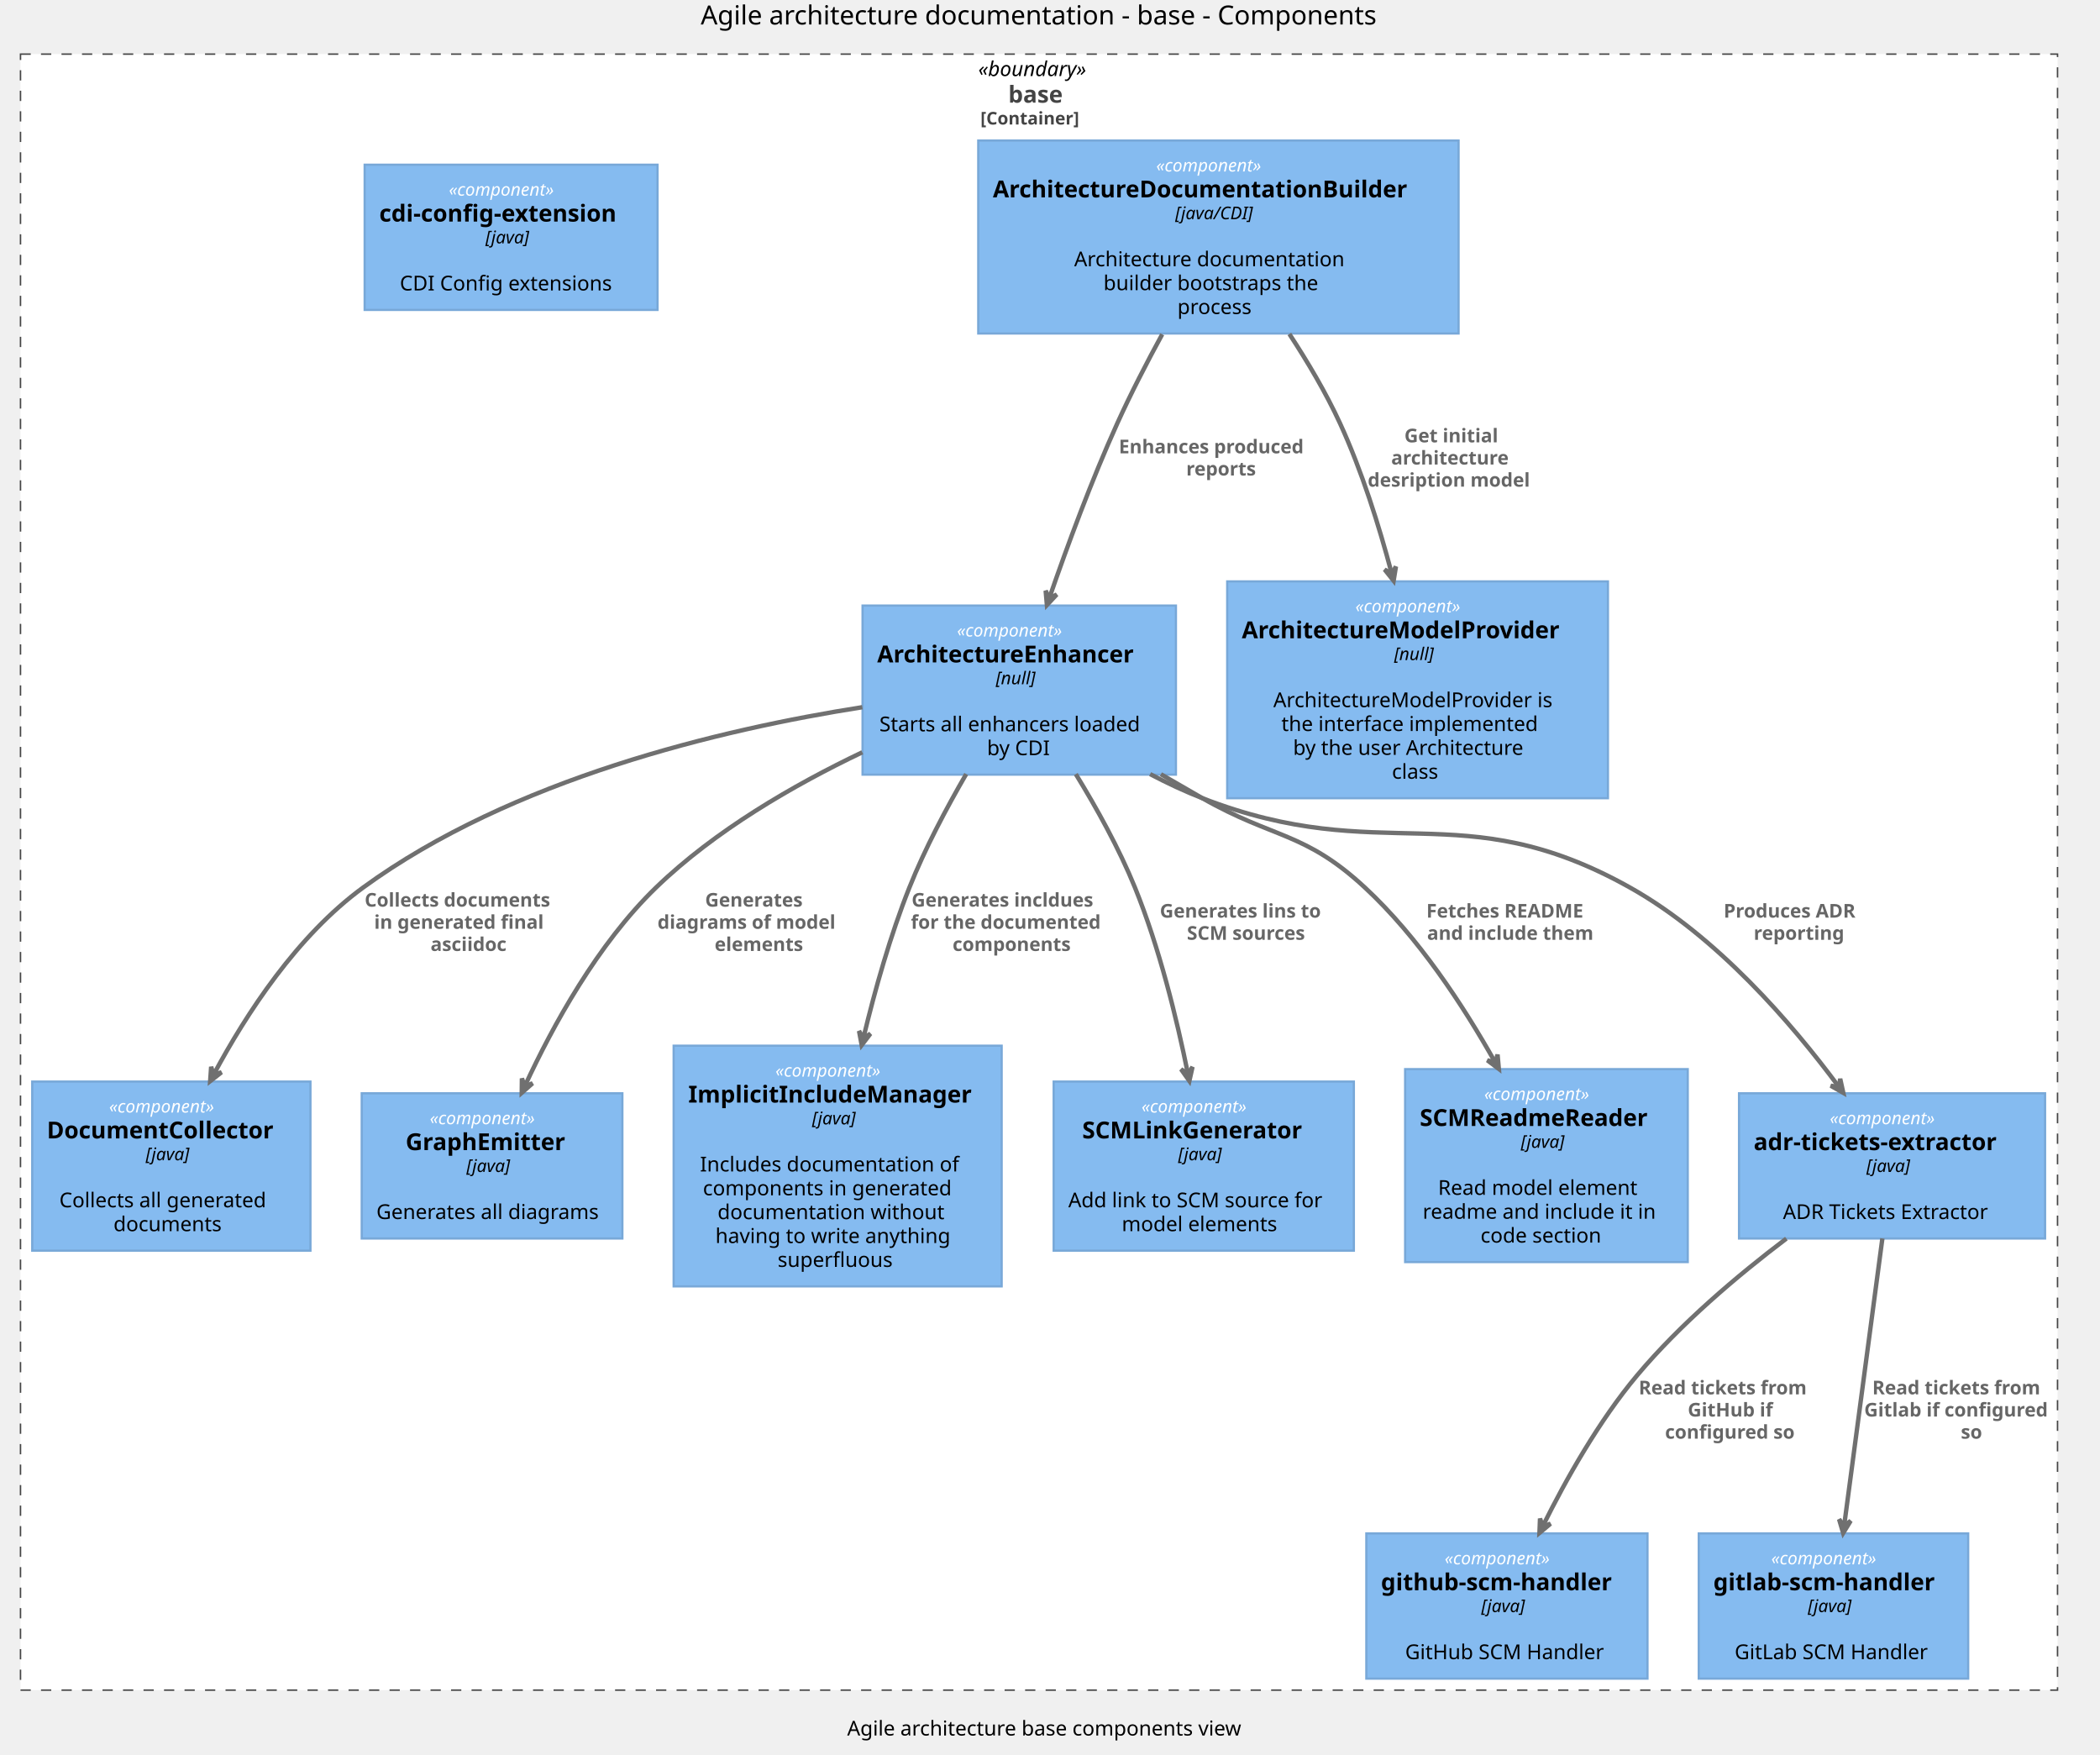
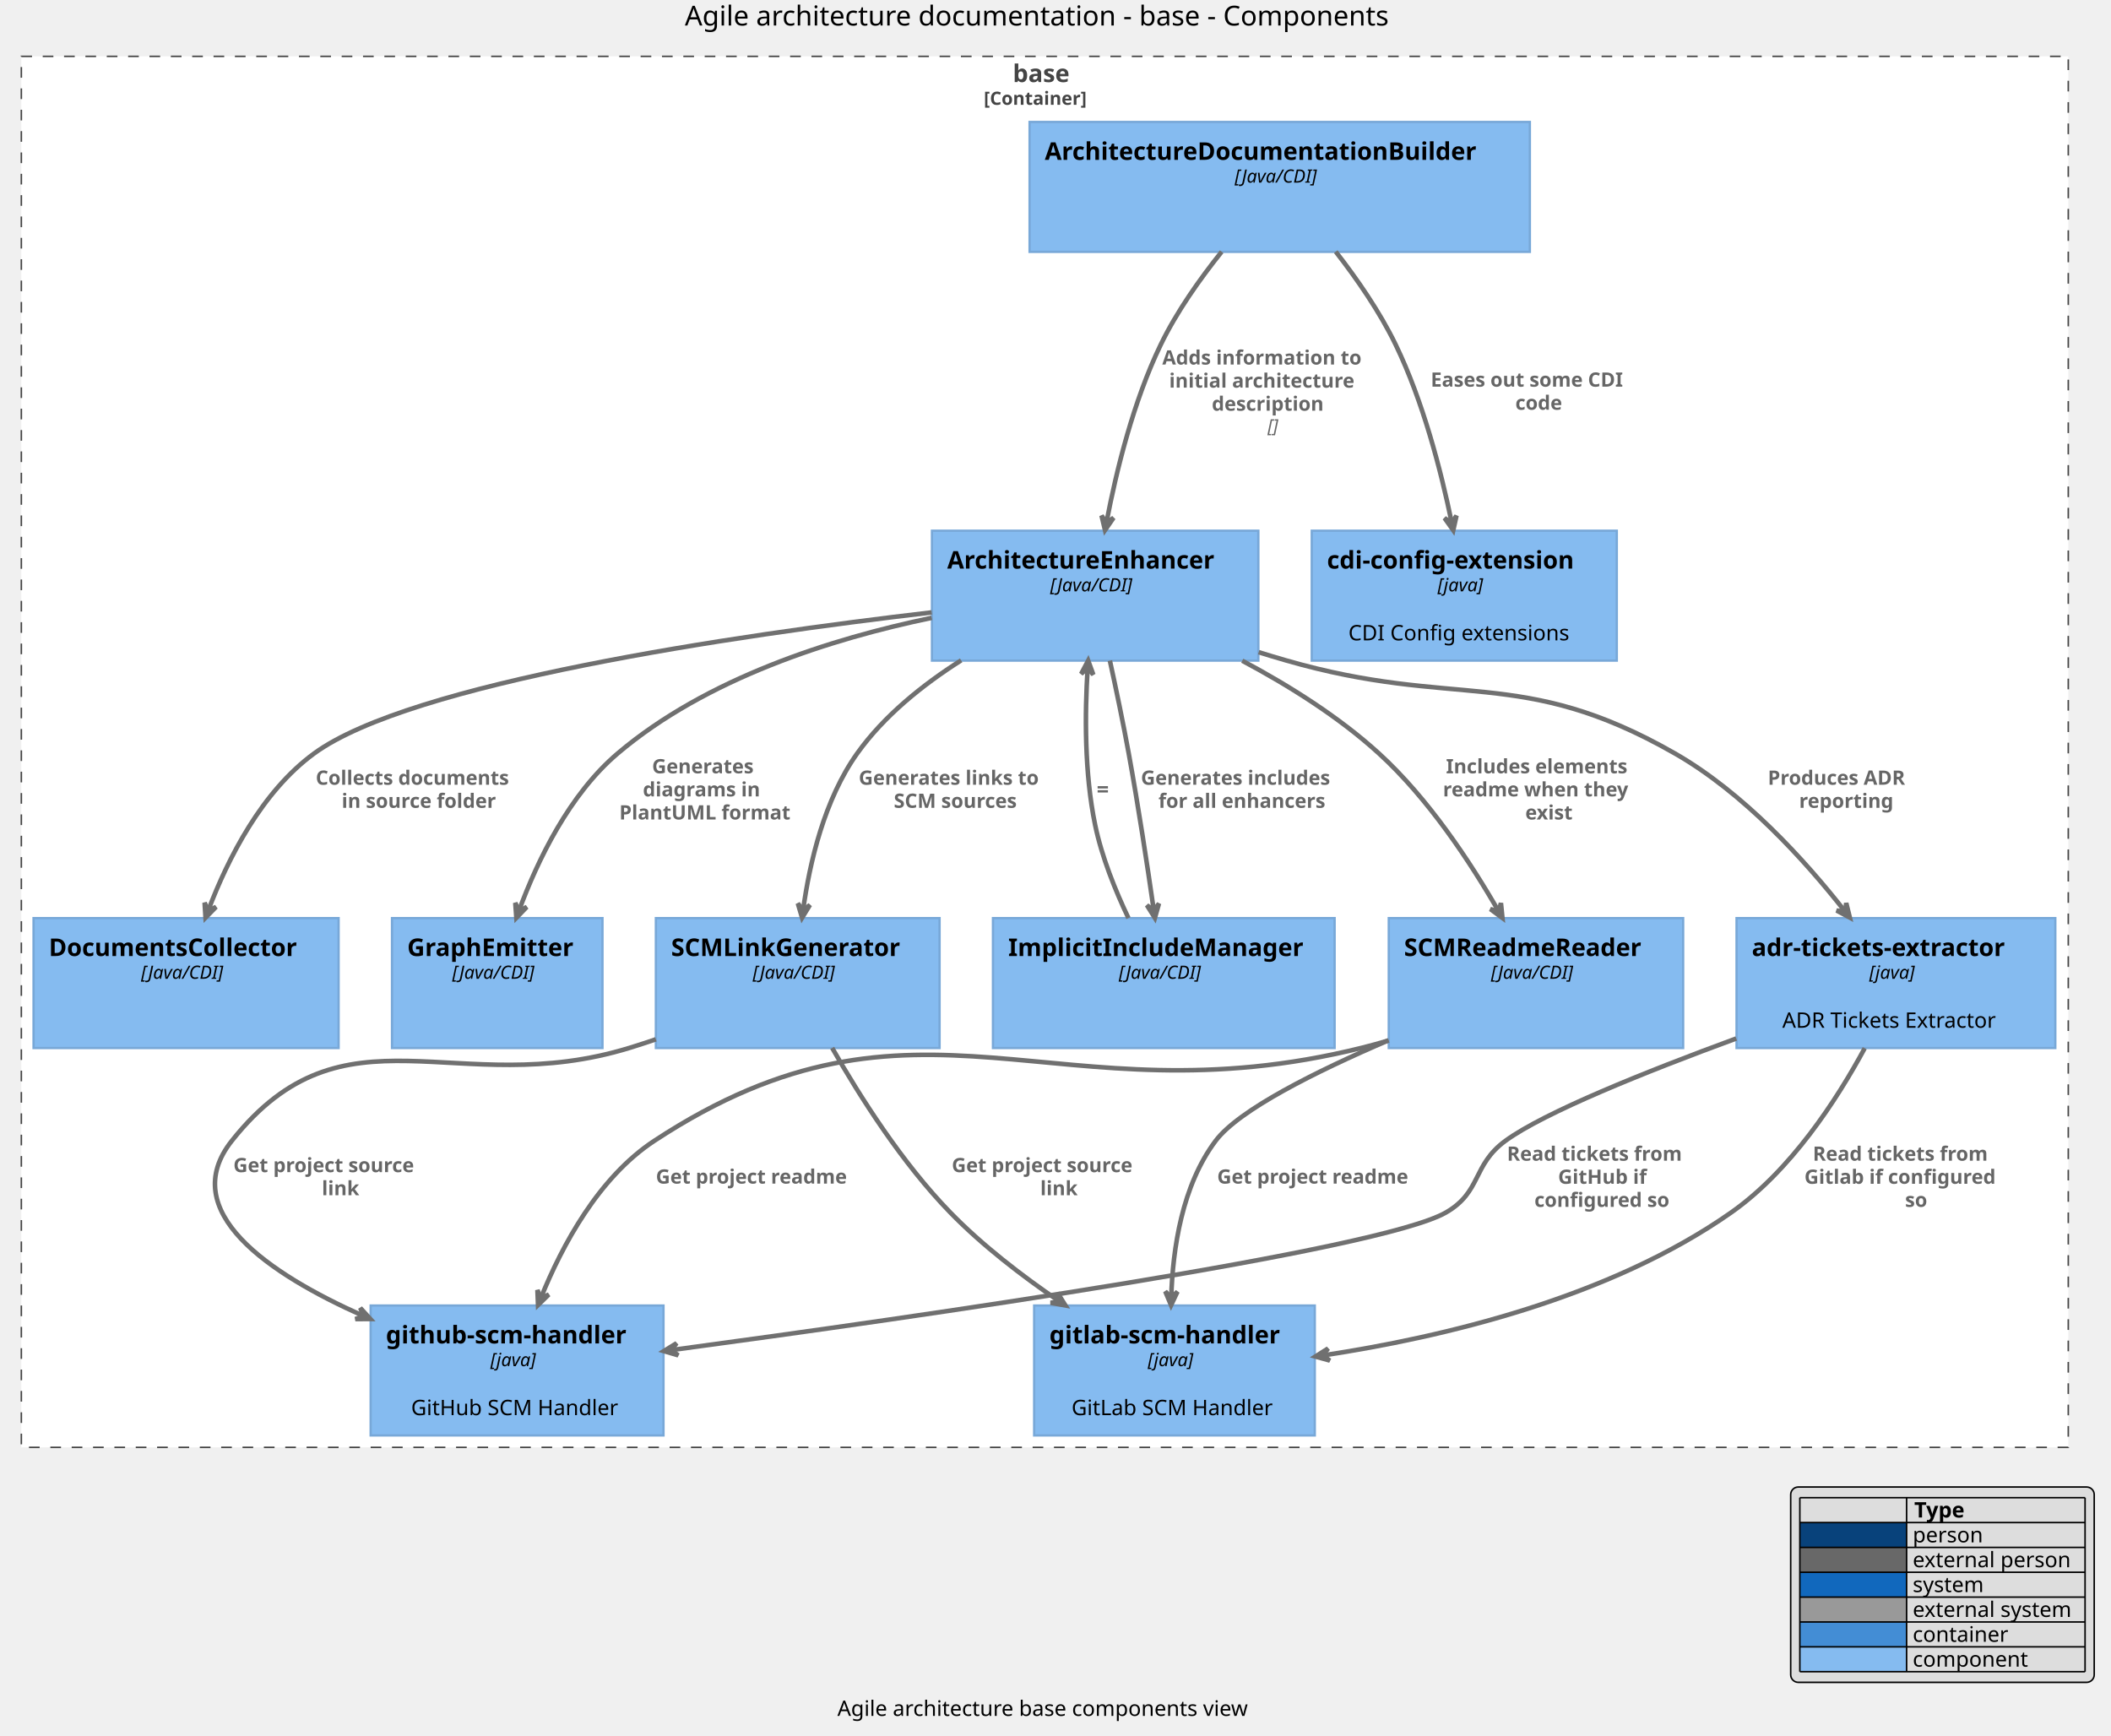
- <svg xmlns="http://www.w3.org/2000/svg" contentScriptType="application/ecmascript" contentStyleType="text/css" height="1198px" preserveAspectRatio="none" style="width:1434px;height:1198px;" version="1.1" viewBox="0 0 1434 1198" width="1434px" zoomAndPan="magnify">
+ <svg xmlns="http://www.w3.org/2000/svg" contentScriptType="application/ecmascript" contentStyleType="text/css" height="1138px" preserveAspectRatio="none" style="width:1384px;height:1138px;" version="1.1" viewBox="0 0 1384 1138" width="1384px" zoomAndPan="magnify">
  <defs>
    <style type="text/css">path:hover { stroke: #ADFF2F !important;}</style>
  </defs>
  <g>
-     <text fill="#000000" font-family="sans-serif" font-size="18" lengthAdjust="spacingAndGlyphs" textLength="484" x="478.5" y="16.708">Agile architecture documentation - base - Components</text>
-     <rect fill="#FFFFFF" height="1117" style="stroke: #444444; stroke-width: 1.0; stroke-dasharray: 7.0,7.0;" width="1391" x="14" y="36.953" />
-     <text fill="#000000" font-family="sans-serif" font-size="14" font-style="italic" lengthAdjust="spacingAndGlyphs" textLength="83" x="668" y="51.948">«boundary»</text>
-     <text fill="#444444" font-family="sans-serif" font-size="16" font-weight="bold" lengthAdjust="spacingAndGlyphs" textLength="42" x="688.5" y="70.102">base</text>
-     <text fill="#444444" font-family="sans-serif" font-size="12" font-weight="bold" lengthAdjust="spacingAndGlyphs" textLength="80" x="669.5" y="85.014">[Container]</text>
-     <rect fill="#85BBF0" height="131.75" style="stroke: #78A8D8; stroke-width: 1.5;" width="328" x="668" y="95.953" />
-     <text fill="#FFFFFF" font-family="sans-serif" font-size="12" font-style="italic" lengthAdjust="spacingAndGlyphs" textLength="85" x="789.5" y="117.092">«component»</text>
-     <text fill="#000000" font-family="sans-serif" font-size="16" font-weight="bold" lengthAdjust="spacingAndGlyphs" textLength="308" x="678" y="134.773">ArchitectureDocumentationBuilder</text>
-     <text fill="#000000" font-family="sans-serif" font-size="12" font-style="italic" lengthAdjust="spacingAndGlyphs" textLength="59" x="802.5" y="149.685">[java/CDI]</text>
-     <text fill="#000000" font-family="sans-serif" font-size="14" lengthAdjust="spacingAndGlyphs" textLength="0" x="834" y="165.511" />
-     <text fill="#000000" font-family="sans-serif" font-size="14" lengthAdjust="spacingAndGlyphs" textLength="193" x="733.5" y="181.808">Architecture documentation</text>
-     <text fill="#000000" font-family="sans-serif" font-size="14" lengthAdjust="spacingAndGlyphs" textLength="153" x="753.5" y="198.105">builder bootstraps the</text>
-     <text fill="#000000" font-family="sans-serif" font-size="14" lengthAdjust="spacingAndGlyphs" textLength="56" x="804" y="214.401">process</text>
-     <rect fill="#85BBF0" height="115.453" style="stroke: #78A8D8; stroke-width: 1.5;" width="214" x="589" y="413.453" />
-     <text fill="#FFFFFF" font-family="sans-serif" font-size="12" font-style="italic" lengthAdjust="spacingAndGlyphs" textLength="85" x="653.5" y="434.592">«component»</text>
-     <text fill="#000000" font-family="sans-serif" font-size="16" font-weight="bold" lengthAdjust="spacingAndGlyphs" textLength="194" x="599" y="452.273">ArchitectureEnhancer</text>
-     <text fill="#000000" font-family="sans-serif" font-size="12" font-style="italic" lengthAdjust="spacingAndGlyphs" textLength="32" x="680" y="467.185">[null]</text>
-     <text fill="#000000" font-family="sans-serif" font-size="14" lengthAdjust="spacingAndGlyphs" textLength="0" x="698" y="483.011" />
-     <text fill="#000000" font-family="sans-serif" font-size="14" lengthAdjust="spacingAndGlyphs" textLength="187" x="600.5" y="499.308">Starts all enhancers loaded</text>
-     <text fill="#000000" font-family="sans-serif" font-size="14" lengthAdjust="spacingAndGlyphs" textLength="44" x="674" y="515.605">by CDI</text>
-     <rect fill="#85BBF0" height="148.047" style="stroke: #78A8D8; stroke-width: 1.5;" width="260" x="838" y="396.953" />
-     <text fill="#FFFFFF" font-family="sans-serif" font-size="12" font-style="italic" lengthAdjust="spacingAndGlyphs" textLength="85" x="925.5" y="418.092">«component»</text>
-     <text fill="#000000" font-family="sans-serif" font-size="16" font-weight="bold" lengthAdjust="spacingAndGlyphs" textLength="240" x="848" y="435.773">ArchitectureModelProvider</text>
-     <text fill="#000000" font-family="sans-serif" font-size="12" font-style="italic" lengthAdjust="spacingAndGlyphs" textLength="32" x="952" y="450.685">[null]</text>
-     <text fill="#000000" font-family="sans-serif" font-size="14" lengthAdjust="spacingAndGlyphs" textLength="0" x="970" y="466.511" />
-     <text fill="#000000" font-family="sans-serif" font-size="14" lengthAdjust="spacingAndGlyphs" textLength="197" x="869.5" y="482.808">ArchitectureModelProvider is</text>
-     <text fill="#000000" font-family="sans-serif" font-size="14" lengthAdjust="spacingAndGlyphs" textLength="182" x="875" y="499.104">the interface implemented</text>
-     <text fill="#000000" font-family="sans-serif" font-size="14" lengthAdjust="spacingAndGlyphs" textLength="166" x="883" y="515.401">by the user Architecture</text>
-     <text fill="#000000" font-family="sans-serif" font-size="14" lengthAdjust="spacingAndGlyphs" textLength="35" x="950.5" y="531.698">class</text>
-     <rect fill="#85BBF0" height="115.453" style="stroke: #78A8D8; stroke-width: 1.5;" width="190" x="22" y="738.453" />
-     <text fill="#FFFFFF" font-family="sans-serif" font-size="12" font-style="italic" lengthAdjust="spacingAndGlyphs" textLength="85" x="74.5" y="759.592">«component»</text>
-     <text fill="#000000" font-family="sans-serif" font-size="16" font-weight="bold" lengthAdjust="spacingAndGlyphs" textLength="170" x="32" y="777.273">DocumentCollector</text>
-     <text fill="#000000" font-family="sans-serif" font-size="12" font-style="italic" lengthAdjust="spacingAndGlyphs" textLength="35" x="99.5" y="792.186">[java]</text>
-     <text fill="#000000" font-family="sans-serif" font-size="14" lengthAdjust="spacingAndGlyphs" textLength="0" x="119" y="808.011" />
-     <text fill="#000000" font-family="sans-serif" font-size="14" lengthAdjust="spacingAndGlyphs" textLength="149" x="40.5" y="824.308">Collects all generated</text>
-     <text fill="#000000" font-family="sans-serif" font-size="14" lengthAdjust="spacingAndGlyphs" textLength="79" x="77.5" y="840.605">documents</text>
-     <rect fill="#85BBF0" height="99.156" style="stroke: #78A8D8; stroke-width: 1.5;" width="178" x="247" y="746.453" />
-     <text fill="#FFFFFF" font-family="sans-serif" font-size="12" font-style="italic" lengthAdjust="spacingAndGlyphs" textLength="85" x="293.5" y="767.592">«component»</text>
-     <text fill="#000000" font-family="sans-serif" font-size="16" font-weight="bold" lengthAdjust="spacingAndGlyphs" textLength="118" x="277" y="785.273">GraphEmitter</text>
-     <text fill="#000000" font-family="sans-serif" font-size="12" font-style="italic" lengthAdjust="spacingAndGlyphs" textLength="35" x="318.5" y="800.186">[java]</text>
-     <text fill="#000000" font-family="sans-serif" font-size="14" lengthAdjust="spacingAndGlyphs" textLength="0" x="338" y="816.011" />
-     <text fill="#000000" font-family="sans-serif" font-size="14" lengthAdjust="spacingAndGlyphs" textLength="158" x="257" y="832.308">Generates all diagrams</text>
-     <rect fill="#85BBF0" height="164.344" style="stroke: #78A8D8; stroke-width: 1.5;" width="224" x="460" y="713.953" />
-     <text fill="#FFFFFF" font-family="sans-serif" font-size="12" font-style="italic" lengthAdjust="spacingAndGlyphs" textLength="85" x="529.5" y="735.092">«component»</text>
-     <text fill="#000000" font-family="sans-serif" font-size="16" font-weight="bold" lengthAdjust="spacingAndGlyphs" textLength="204" x="470" y="752.773">ImplicitIncludeManager</text>
-     <text fill="#000000" font-family="sans-serif" font-size="12" font-style="italic" lengthAdjust="spacingAndGlyphs" textLength="35" x="554.5" y="767.686">[java]</text>
-     <text fill="#000000" font-family="sans-serif" font-size="14" lengthAdjust="spacingAndGlyphs" textLength="0" x="574" y="783.511" />
-     <text fill="#000000" font-family="sans-serif" font-size="14" lengthAdjust="spacingAndGlyphs" textLength="184" x="478" y="799.808">Includes documentation of</text>
-     <text fill="#000000" font-family="sans-serif" font-size="14" lengthAdjust="spacingAndGlyphs" textLength="180" x="480" y="816.105">components in generated</text>
-     <text fill="#000000" font-family="sans-serif" font-size="14" lengthAdjust="spacingAndGlyphs" textLength="160" x="490" y="832.401">documentation without</text>
-     <text fill="#000000" font-family="sans-serif" font-size="14" lengthAdjust="spacingAndGlyphs" textLength="163" x="488.5" y="848.698">having to write anything</text>
-     <text fill="#000000" font-family="sans-serif" font-size="14" lengthAdjust="spacingAndGlyphs" textLength="82" x="531" y="864.995">superfluous</text>
-     <rect fill="#85BBF0" height="115.453" style="stroke: #78A8D8; stroke-width: 1.5;" width="205" x="719.5" y="738.453" />
-     <text fill="#FFFFFF" font-family="sans-serif" font-size="12" font-style="italic" lengthAdjust="spacingAndGlyphs" textLength="85" x="779.5" y="759.592">«component»</text>
-     <text fill="#000000" font-family="sans-serif" font-size="16" font-weight="bold" lengthAdjust="spacingAndGlyphs" textLength="166" x="739" y="777.273">SCMLinkGenerator</text>
-     <text fill="#000000" font-family="sans-serif" font-size="12" font-style="italic" lengthAdjust="spacingAndGlyphs" textLength="35" x="804.5" y="792.186">[java]</text>
-     <text fill="#000000" font-family="sans-serif" font-size="14" lengthAdjust="spacingAndGlyphs" textLength="0" x="824" y="808.011" />
-     <text fill="#000000" font-family="sans-serif" font-size="14" lengthAdjust="spacingAndGlyphs" textLength="181" x="729.5" y="824.308">Add link to SCM source for</text>
-     <text fill="#000000" font-family="sans-serif" font-size="14" lengthAdjust="spacingAndGlyphs" textLength="112" x="766" y="840.605">model elements</text>
-     <rect fill="#85BBF0" height="131.75" style="stroke: #78A8D8; stroke-width: 1.5;" width="193" x="959.5" y="729.953" />
-     <text fill="#FFFFFF" font-family="sans-serif" font-size="12" font-style="italic" lengthAdjust="spacingAndGlyphs" textLength="85" x="1013.5" y="751.092">«component»</text>
-     <text fill="#000000" font-family="sans-serif" font-size="16" font-weight="bold" lengthAdjust="spacingAndGlyphs" textLength="173" x="969.5" y="768.773">SCMReadmeReader</text>
-     <text fill="#000000" font-family="sans-serif" font-size="12" font-style="italic" lengthAdjust="spacingAndGlyphs" textLength="35" x="1038.5" y="783.686">[java]</text>
-     <text fill="#000000" font-family="sans-serif" font-size="14" lengthAdjust="spacingAndGlyphs" textLength="0" x="1058" y="799.511" />
-     <text fill="#000000" font-family="sans-serif" font-size="14" lengthAdjust="spacingAndGlyphs" textLength="144" x="982" y="815.808">Read model element</text>
-     <text fill="#000000" font-family="sans-serif" font-size="14" lengthAdjust="spacingAndGlyphs" textLength="165" x="971.5" y="832.105">readme and include it in</text>
-     <text fill="#000000" font-family="sans-serif" font-size="14" lengthAdjust="spacingAndGlyphs" textLength="90" x="1011" y="848.401">code section</text>
-     <rect fill="#85BBF0" height="99.156" style="stroke: #78A8D8; stroke-width: 1.5;" width="209" x="1187.5" y="746.453" />
-     <text fill="#FFFFFF" font-family="sans-serif" font-size="12" font-style="italic" lengthAdjust="spacingAndGlyphs" textLength="85" x="1249.5" y="767.592">«component»</text>
-     <text fill="#000000" font-family="sans-serif" font-size="16" font-weight="bold" lengthAdjust="spacingAndGlyphs" textLength="189" x="1197.5" y="785.273">adr-tickets-extractor</text>
-     <text fill="#000000" font-family="sans-serif" font-size="12" font-style="italic" lengthAdjust="spacingAndGlyphs" textLength="35" x="1274.5" y="800.186">[java]</text>
-     <text fill="#000000" font-family="sans-serif" font-size="14" lengthAdjust="spacingAndGlyphs" textLength="0" x="1294" y="816.011" />
-     <text fill="#000000" font-family="sans-serif" font-size="14" lengthAdjust="spacingAndGlyphs" textLength="149" x="1217.5" y="832.308">ADR Tickets Extractor</text>
-     <rect fill="#85BBF0" height="99.156" style="stroke: #78A8D8; stroke-width: 1.5;" width="200" x="249" y="112.453" />
-     <text fill="#FFFFFF" font-family="sans-serif" font-size="12" font-style="italic" lengthAdjust="spacingAndGlyphs" textLength="85" x="306.5" y="133.592">«component»</text>
-     <text fill="#000000" font-family="sans-serif" font-size="16" font-weight="bold" lengthAdjust="spacingAndGlyphs" textLength="180" x="259" y="151.273">cdi-config-extension</text>
-     <text fill="#000000" font-family="sans-serif" font-size="12" font-style="italic" lengthAdjust="spacingAndGlyphs" textLength="35" x="331.5" y="166.185">[java]</text>
-     <text fill="#000000" font-family="sans-serif" font-size="14" lengthAdjust="spacingAndGlyphs" textLength="0" x="351" y="182.011" />
-     <text fill="#000000" font-family="sans-serif" font-size="14" lengthAdjust="spacingAndGlyphs" textLength="152" x="273" y="198.308">CDI Config extensions</text>
-     <rect fill="#85BBF0" height="99.156" style="stroke: #78A8D8; stroke-width: 1.5;" width="192" x="933" y="1046.953" />
-     <text fill="#FFFFFF" font-family="sans-serif" font-size="12" font-style="italic" lengthAdjust="spacingAndGlyphs" textLength="85" x="986.5" y="1068.092">«component»</text>
-     <text fill="#000000" font-family="sans-serif" font-size="16" font-weight="bold" lengthAdjust="spacingAndGlyphs" textLength="172" x="943" y="1085.773">github-scm-handler</text>
-     <text fill="#000000" font-family="sans-serif" font-size="12" font-style="italic" lengthAdjust="spacingAndGlyphs" textLength="35" x="1011.5" y="1100.686">[java]</text>
-     <text fill="#000000" font-family="sans-serif" font-size="14" lengthAdjust="spacingAndGlyphs" textLength="0" x="1031" y="1116.511" />
-     <text fill="#000000" font-family="sans-serif" font-size="14" lengthAdjust="spacingAndGlyphs" textLength="139" x="959.5" y="1132.808">GitHub SCM Handler</text>
-     <rect fill="#85BBF0" height="99.156" style="stroke: #78A8D8; stroke-width: 1.5;" width="184" x="1160" y="1046.953" />
-     <text fill="#FFFFFF" font-family="sans-serif" font-size="12" font-style="italic" lengthAdjust="spacingAndGlyphs" textLength="85" x="1209.5" y="1068.092">«component»</text>
-     <text fill="#000000" font-family="sans-serif" font-size="16" font-weight="bold" lengthAdjust="spacingAndGlyphs" textLength="164" x="1170" y="1085.773">gitlab-scm-handler</text>
-     <text fill="#000000" font-family="sans-serif" font-size="12" font-style="italic" lengthAdjust="spacingAndGlyphs" textLength="35" x="1234.5" y="1100.686">[java]</text>
-     <text fill="#000000" font-family="sans-serif" font-size="14" lengthAdjust="spacingAndGlyphs" textLength="0" x="1254" y="1116.511" />
-     <text fill="#000000" font-family="sans-serif" font-size="14" lengthAdjust="spacingAndGlyphs" textLength="135" x="1184.5" y="1132.808">GitLab SCM Handler</text>
-     <path d="M793.623,228.261 C783.109,247.545 772.109,268.838 763,288.953 C745.459,327.688 728.919,372.498 716.662,407.962 " fill="none" id="11-&gt;13" style="stroke: #707070; stroke-width: 3.0;" />
-     <polygon fill="#707070" points="714.885,413.125,721.596,405.916,716.512,408.397,714.032,403.313,714.885,413.125" style="stroke: #707070; stroke-width: 3.0;" />
-     <text fill="#666666" font-family="sans-serif" font-size="13" font-weight="bold" lengthAdjust="spacingAndGlyphs" textLength="146" x="764" y="309.52">Enhances produced</text>
-     <text fill="#666666" font-family="sans-serif" font-size="13" font-weight="bold" lengthAdjust="spacingAndGlyphs" textLength="54" x="810" y="324.653">reports</text>
-     <path d="M880.454,228.03 C892.916,247.043 905.479,268.254 915,288.953 C929.882,321.307 941.652,358.827 950.283,391.366 " fill="none" id="11-&gt;12" style="stroke: #707070; stroke-width: 3.0;" />
-     <polygon fill="#707070" points="951.641,396.544,953.227,386.824,950.372,391.707,945.488,388.853,951.641,396.544" style="stroke: #707070; stroke-width: 3.0;" />
-     <text fill="#666666" font-family="sans-serif" font-size="13" font-weight="bold" lengthAdjust="spacingAndGlyphs" textLength="71" x="959" y="302.02">Get initial</text>
-     <text fill="#666666" font-family="sans-serif" font-size="13" font-weight="bold" lengthAdjust="spacingAndGlyphs" textLength="89" x="950" y="317.153">architecture</text>
-     <text fill="#666666" font-family="sans-serif" font-size="13" font-weight="bold" lengthAdjust="spacingAndGlyphs" textLength="126" x="934" y="332.286">desription model</text>
-     <path d="M588.866,482.85 C492.055,498.046 349.58,531.901 248,605.953 C203.017,638.746 168.274,691.908 145.907,733.671 " fill="none" id="13-&gt;20" style="stroke: #707070; stroke-width: 3.0;" />
-     <polygon fill="#707070" points="143.511,738.189,151.261,732.112,145.854,733.772,144.194,728.364,143.511,738.189" style="stroke: #707070; stroke-width: 3.0;" />
-     <text fill="#666666" font-family="sans-serif" font-size="13" font-weight="bold" lengthAdjust="spacingAndGlyphs" textLength="145" x="249" y="619.02">Collects documents</text>
-     <text fill="#666666" font-family="sans-serif" font-size="13" font-weight="bold" lengthAdjust="spacingAndGlyphs" textLength="132" x="255.5" y="634.153">in generated final</text>
-     <text fill="#666666" font-family="sans-serif" font-size="13" font-weight="bold" lengthAdjust="spacingAndGlyphs" textLength="60" x="294" y="649.286">asciidoc</text>
-     <path d="M588.83,513.636 C541.76,536.099 488.185,567.117 448,605.953 C408.099,644.514 377.483,700.302 358.425,741.457 " fill="none" id="13-&gt;22" style="stroke: #707070; stroke-width: 3.0;" />
-     <polygon fill="#707070" points="356.274,746.148,363.661,739.635,358.358,741.603,356.39,736.3,356.274,746.148" style="stroke: #707070; stroke-width: 3.0;" />
-     <text fill="#666666" font-family="sans-serif" font-size="13" font-weight="bold" lengthAdjust="spacingAndGlyphs" textLength="76" x="481.5" y="619.02">Generates</text>
-     <text fill="#666666" font-family="sans-serif" font-size="13" font-weight="bold" lengthAdjust="spacingAndGlyphs" textLength="141" x="449" y="634.153">diagrams of model</text>
-     <text fill="#666666" font-family="sans-serif" font-size="13" font-weight="bold" lengthAdjust="spacingAndGlyphs" textLength="68" x="488" y="649.286">elements</text>
-     <path d="M659.778,528.497 C646.204,551.875 631.535,579.558 621,605.953 C607.995,638.538 597.523,675.656 589.651,708.386 " fill="none" id="13-&gt;14" style="stroke: #707070; stroke-width: 3.0;" />
-     <polygon fill="#707070" points="588.41,713.6,594.386,705.771,589.568,708.736,586.603,703.918,588.41,713.6" style="stroke: #707070; stroke-width: 3.0;" />
-     <text fill="#666666" font-family="sans-serif" font-size="13" font-weight="bold" lengthAdjust="spacingAndGlyphs" textLength="142" x="622.5" y="619.02">Generates incldues</text>
-     <text fill="#666666" font-family="sans-serif" font-size="13" font-weight="bold" lengthAdjust="spacingAndGlyphs" textLength="148" x="622" y="634.153">for the documented</text>
-     <text fill="#666666" font-family="sans-serif" font-size="13" font-weight="bold" lengthAdjust="spacingAndGlyphs" textLength="91" x="650.5" y="649.286">components</text>
-     <path d="M734.625,528.548 C748.902,551.819 764.215,579.412 775,605.953 C791.65,646.927 803.519,695.351 811.164,733.057 " fill="none" id="13-&gt;18" style="stroke: #707070; stroke-width: 3.0;" />
-     <polygon fill="#707070" points="812.168,738.069,814.322,728.459,811.186,733.167,806.478,730.031,812.168,738.069" style="stroke: #707070; stroke-width: 3.0;" />
-     <text fill="#666666" font-family="sans-serif" font-size="13" font-weight="bold" lengthAdjust="spacingAndGlyphs" textLength="126" x="792" y="626.52">Generates lins to</text>
-     <text fill="#666666" font-family="sans-serif" font-size="13" font-weight="bold" lengthAdjust="spacingAndGlyphs" textLength="94" x="810.5" y="641.653">SCM sources</text>
-     <path d="M792.724,528.627 C802.255,534.185 811.8,539.704 821,544.953 C869.893,572.851 890.717,567.684 932,605.953 C968.502,639.791 999.182,686.517 1020.892,725.163 " fill="none" id="13-&gt;16" style="stroke: #707070; stroke-width: 3.0;" />
-     <polygon fill="#707070" points="1023.495,729.834,1022.609,720.025,1021.062,725.466,1015.62,723.919,1023.495,729.834" style="stroke: #707070; stroke-width: 3.0;" />
-     <text fill="#666666" font-family="sans-serif" font-size="13" font-weight="bold" lengthAdjust="spacingAndGlyphs" textLength="125" x="974" y="626.52">Fetches README</text>
-     <text fill="#666666" font-family="sans-serif" font-size="13" font-weight="bold" lengthAdjust="spacingAndGlyphs" textLength="129" x="974.5" y="641.653">and include them</text>
-     <path d="M785.375,528.542 C797.074,534.675 809.127,540.345 821,544.953 C944.596,592.924 997.329,541.165 1113,605.953 C1172.179,639.1 1223.346,698.434 1255.64,742.004 " fill="none" id="13-&gt;29" style="stroke: #707070; stroke-width: 3.0;" />
-     <polygon fill="#707070" points="1258.706,746.17,1256.593,736.551,1255.742,742.143,1250.15,741.293,1258.706,746.17" style="stroke: #707070; stroke-width: 3.0;" />
-     <text fill="#666666" font-family="sans-serif" font-size="13" font-weight="bold" lengthAdjust="spacingAndGlyphs" textLength="105" x="1177" y="626.52">Produces ADR</text>
-     <text fill="#666666" font-family="sans-serif" font-size="13" font-weight="bold" lengthAdjust="spacingAndGlyphs" textLength="69" x="1197.5" y="641.653">reporting</text>
-     <path d="M1219.836,845.664 C1186.296,871.042 1147.423,903.922 1118,938.953 C1091.816,970.128 1069.33,1010.113 1053.51,1041.994 " fill="none" id="29-&gt;27" style="stroke: #707070; stroke-width: 3.0;" />
-     <polygon fill="#707070" points="1051.225,1046.637,1058.788,1040.328,1053.433,1042.15,1051.611,1036.795,1051.225,1046.637" style="stroke: #707070; stroke-width: 3.0;" />
-     <text fill="#666666" font-family="sans-serif" font-size="13" font-weight="bold" lengthAdjust="spacingAndGlyphs" textLength="133" x="1119" y="952.02">Read tickets from</text>
-     <text fill="#666666" font-family="sans-serif" font-size="13" font-weight="bold" lengthAdjust="spacingAndGlyphs" textLength="66" x="1152.5" y="967.153">GitHub if</text>
-     <text fill="#666666" font-family="sans-serif" font-size="13" font-weight="bold" lengthAdjust="spacingAndGlyphs" textLength="102" x="1137" y="982.286">configured so</text>
-     <path d="M1285.395,845.575 C1278.201,899.621 1266.727,985.818 1259.278,1041.776 " fill="none" id="29-&gt;28" style="stroke: #707070; stroke-width: 3.0;" />
-     <polygon fill="#707070" points="1258.615,1046.758,1263.768,1038.364,1259.275,1041.802,1255.838,1037.309,1258.615,1046.758" style="stroke: #707070; stroke-width: 3.0;" />
-     <text fill="#666666" font-family="sans-serif" font-size="13" font-weight="bold" lengthAdjust="spacingAndGlyphs" textLength="133" x="1278.5" y="952.02">Read tickets from</text>
-     <text fill="#666666" font-family="sans-serif" font-size="13" font-weight="bold" lengthAdjust="spacingAndGlyphs" textLength="144" x="1273" y="967.153">Gitlab if configured</text>
-     <text fill="#666666" font-family="sans-serif" font-size="13" font-weight="bold" lengthAdjust="spacingAndGlyphs" textLength="17" x="1339" y="982.286">so</text>
-     <text fill="#000000" font-family="sans-serif" font-size="14" lengthAdjust="spacingAndGlyphs" textLength="284" x="578.5" y="1184.948">Agile architecture base components view</text>
+     <text fill="#000000" font-family="sans-serif" font-size="18" lengthAdjust="spacingAndGlyphs" textLength="484" x="449" y="16.708">Agile architecture documentation - base - Components</text>
+     <rect fill="#FFFFFF" height="912" style="stroke: #444444; stroke-width: 1.0; stroke-dasharray: 7.0,7.0;" width="1342" x="14" y="36.953" />
+     <text fill="#444444" font-family="sans-serif" font-size="16" font-weight="bold" lengthAdjust="spacingAndGlyphs" textLength="42" x="664" y="53.805">base</text>
+     <text fill="#444444" font-family="sans-serif" font-size="12" font-weight="bold" lengthAdjust="spacingAndGlyphs" textLength="80" x="645" y="68.717">[Container]</text>
+     <rect fill="#85BBF0" height="85.188" style="stroke: #78A8D8; stroke-width: 1.5;" width="328" x="675" y="79.953" />
+     <text fill="#000000" font-family="sans-serif" font-size="16" font-weight="bold" lengthAdjust="spacingAndGlyphs" textLength="308" x="685" y="104.805">ArchitectureDocumentationBuilder</text>
+     <text fill="#000000" font-family="sans-serif" font-size="12" font-style="italic" lengthAdjust="spacingAndGlyphs" textLength="59" x="809.5" y="119.717">[Java/CDI]</text>
+     <text fill="#000000" font-family="sans-serif" font-size="14" lengthAdjust="spacingAndGlyphs" textLength="0" x="841" y="135.542" />
+     <text fill="#000000" font-family="sans-serif" font-size="14" lengthAdjust="spacingAndGlyphs" textLength="0" x="841" y="151.839" />
+     <rect fill="#85BBF0" height="85.188" style="stroke: #78A8D8; stroke-width: 1.5;" width="214" x="611" y="347.953" />
+     <text fill="#000000" font-family="sans-serif" font-size="16" font-weight="bold" lengthAdjust="spacingAndGlyphs" textLength="194" x="621" y="372.805">ArchitectureEnhancer</text>
+     <text fill="#000000" font-family="sans-serif" font-size="12" font-style="italic" lengthAdjust="spacingAndGlyphs" textLength="59" x="688.5" y="387.717">[Java/CDI]</text>
+     <text fill="#000000" font-family="sans-serif" font-size="14" lengthAdjust="spacingAndGlyphs" textLength="0" x="720" y="403.542" />
+     <text fill="#000000" font-family="sans-serif" font-size="14" lengthAdjust="spacingAndGlyphs" textLength="0" x="720" y="419.839" />
+     <rect fill="#85BBF0" height="85.188" style="stroke: #78A8D8; stroke-width: 1.5;" width="200" x="22" y="601.953" />
+     <text fill="#000000" font-family="sans-serif" font-size="16" font-weight="bold" lengthAdjust="spacingAndGlyphs" textLength="180" x="32" y="626.805">DocumentsCollector</text>
+     <text fill="#000000" font-family="sans-serif" font-size="12" font-style="italic" lengthAdjust="spacingAndGlyphs" textLength="59" x="92.5" y="641.717">[Java/CDI]</text>
+     <text fill="#000000" font-family="sans-serif" font-size="14" lengthAdjust="spacingAndGlyphs" textLength="0" x="124" y="657.542" />
+     <text fill="#000000" font-family="sans-serif" font-size="14" lengthAdjust="spacingAndGlyphs" textLength="0" x="124" y="673.839" />
+     <rect fill="#85BBF0" height="85.188" style="stroke: #78A8D8; stroke-width: 1.5;" width="138" x="257" y="601.953" />
+     <text fill="#000000" font-family="sans-serif" font-size="16" font-weight="bold" lengthAdjust="spacingAndGlyphs" textLength="118" x="267" y="626.805">GraphEmitter</text>
+     <text fill="#000000" font-family="sans-serif" font-size="12" font-style="italic" lengthAdjust="spacingAndGlyphs" textLength="59" x="296.5" y="641.717">[Java/CDI]</text>
+     <text fill="#000000" font-family="sans-serif" font-size="14" lengthAdjust="spacingAndGlyphs" textLength="0" x="328" y="657.542" />
+     <text fill="#000000" font-family="sans-serif" font-size="14" lengthAdjust="spacingAndGlyphs" textLength="0" x="328" y="673.839" />
+     <rect fill="#85BBF0" height="85.188" style="stroke: #78A8D8; stroke-width: 1.5;" width="224" x="651" y="601.953" />
+     <text fill="#000000" font-family="sans-serif" font-size="16" font-weight="bold" lengthAdjust="spacingAndGlyphs" textLength="204" x="661" y="626.805">ImplicitIncludeManager</text>
+     <text fill="#000000" font-family="sans-serif" font-size="12" font-style="italic" lengthAdjust="spacingAndGlyphs" textLength="59" x="733.5" y="641.717">[Java/CDI]</text>
+     <text fill="#000000" font-family="sans-serif" font-size="14" lengthAdjust="spacingAndGlyphs" textLength="0" x="765" y="657.542" />
+     <text fill="#000000" font-family="sans-serif" font-size="14" lengthAdjust="spacingAndGlyphs" textLength="0" x="765" y="673.839" />
+     <rect fill="#85BBF0" height="85.188" style="stroke: #78A8D8; stroke-width: 1.5;" width="186" x="430" y="601.953" />
+     <text fill="#000000" font-family="sans-serif" font-size="16" font-weight="bold" lengthAdjust="spacingAndGlyphs" textLength="166" x="440" y="626.805">SCMLinkGenerator</text>
+     <text fill="#000000" font-family="sans-serif" font-size="12" font-style="italic" lengthAdjust="spacingAndGlyphs" textLength="59" x="493.5" y="641.717">[Java/CDI]</text>
+     <text fill="#000000" font-family="sans-serif" font-size="14" lengthAdjust="spacingAndGlyphs" textLength="0" x="525" y="657.542" />
+     <text fill="#000000" font-family="sans-serif" font-size="14" lengthAdjust="spacingAndGlyphs" textLength="0" x="525" y="673.839" />
+     <rect fill="#85BBF0" height="85.188" style="stroke: #78A8D8; stroke-width: 1.5;" width="193" x="910.5" y="601.953" />
+     <text fill="#000000" font-family="sans-serif" font-size="16" font-weight="bold" lengthAdjust="spacingAndGlyphs" textLength="173" x="920.5" y="626.805">SCMReadmeReader</text>
+     <text fill="#000000" font-family="sans-serif" font-size="12" font-style="italic" lengthAdjust="spacingAndGlyphs" textLength="59" x="977.5" y="641.717">[Java/CDI]</text>
+     <text fill="#000000" font-family="sans-serif" font-size="14" lengthAdjust="spacingAndGlyphs" textLength="0" x="1009" y="657.542" />
+     <text fill="#000000" font-family="sans-serif" font-size="14" lengthAdjust="spacingAndGlyphs" textLength="0" x="1009" y="673.839" />
+     <rect fill="#85BBF0" height="85.188" style="stroke: #78A8D8; stroke-width: 1.5;" width="209" x="1138.5" y="601.953" />
+     <text fill="#000000" font-family="sans-serif" font-size="16" font-weight="bold" lengthAdjust="spacingAndGlyphs" textLength="189" x="1148.5" y="626.805">adr-tickets-extractor</text>
+     <text fill="#000000" font-family="sans-serif" font-size="12" font-style="italic" lengthAdjust="spacingAndGlyphs" textLength="35" x="1225.5" y="641.717">[java]</text>
+     <text fill="#000000" font-family="sans-serif" font-size="14" lengthAdjust="spacingAndGlyphs" textLength="0" x="1245" y="657.542" />
+     <text fill="#000000" font-family="sans-serif" font-size="14" lengthAdjust="spacingAndGlyphs" textLength="149" x="1168.5" y="673.839">ADR Tickets Extractor</text>
+     <rect fill="#85BBF0" height="85.188" style="stroke: #78A8D8; stroke-width: 1.5;" width="200" x="860" y="347.953" />
+     <text fill="#000000" font-family="sans-serif" font-size="16" font-weight="bold" lengthAdjust="spacingAndGlyphs" textLength="180" x="870" y="372.805">cdi-config-extension</text>
+     <text fill="#000000" font-family="sans-serif" font-size="12" font-style="italic" lengthAdjust="spacingAndGlyphs" textLength="35" x="942.5" y="387.717">[java]</text>
+     <text fill="#000000" font-family="sans-serif" font-size="14" lengthAdjust="spacingAndGlyphs" textLength="0" x="962" y="403.542" />
+     <text fill="#000000" font-family="sans-serif" font-size="14" lengthAdjust="spacingAndGlyphs" textLength="152" x="884" y="419.839">CDI Config extensions</text>
+     <rect fill="#85BBF0" height="85.188" style="stroke: #78A8D8; stroke-width: 1.5;" width="192" x="243" y="855.953" />
+     <text fill="#000000" font-family="sans-serif" font-size="16" font-weight="bold" lengthAdjust="spacingAndGlyphs" textLength="172" x="253" y="880.805">github-scm-handler</text>
+     <text fill="#000000" font-family="sans-serif" font-size="12" font-style="italic" lengthAdjust="spacingAndGlyphs" textLength="35" x="321.5" y="895.717">[java]</text>
+     <text fill="#000000" font-family="sans-serif" font-size="14" lengthAdjust="spacingAndGlyphs" textLength="0" x="341" y="911.542" />
+     <text fill="#000000" font-family="sans-serif" font-size="14" lengthAdjust="spacingAndGlyphs" textLength="139" x="269.5" y="927.839">GitHub SCM Handler</text>
+     <rect fill="#85BBF0" height="85.188" style="stroke: #78A8D8; stroke-width: 1.5;" width="184" x="678" y="855.953" />
+     <text fill="#000000" font-family="sans-serif" font-size="16" font-weight="bold" lengthAdjust="spacingAndGlyphs" textLength="164" x="688" y="880.805">gitlab-scm-handler</text>
+     <text fill="#000000" font-family="sans-serif" font-size="12" font-style="italic" lengthAdjust="spacingAndGlyphs" textLength="35" x="752.5" y="895.717">[java]</text>
+     <text fill="#000000" font-family="sans-serif" font-size="14" lengthAdjust="spacingAndGlyphs" textLength="0" x="772" y="911.542" />
+     <text fill="#000000" font-family="sans-serif" font-size="14" lengthAdjust="spacingAndGlyphs" textLength="135" x="702.5" y="927.839">GitLab SCM Handler</text>
+     <path d="M800.947,165.051 C786.692,182.848 771.439,204.384 761,225.953 C743.057,263.028 731.899,308.558 725.46,342.312 " fill="none" id="15-&gt;11" style="stroke: #707070; stroke-width: 3.0;" />
+     <polygon fill="#707070" points="724.467,347.625,730.053,339.513,725.386,342.71,722.189,338.043,724.467,347.625" style="stroke: #707070; stroke-width: 3.0;" />
+     <text fill="#666666" font-family="sans-serif" font-size="13" font-weight="bold" lengthAdjust="spacingAndGlyphs" textLength="148" x="762" y="239.02">Adds information to</text>
+     <text fill="#666666" font-family="sans-serif" font-size="13" font-weight="bold" lengthAdjust="spacingAndGlyphs" textLength="134" x="766.5" y="254.153">initial architecture</text>
+     <text fill="#666666" font-family="sans-serif" font-size="13" font-weight="bold" lengthAdjust="spacingAndGlyphs" textLength="83" x="794.5" y="269.286">description</text>
+     <text fill="#666666" font-family="sans-serif" font-size="12" font-style="italic" lengthAdjust="spacingAndGlyphs" textLength="10" x="831" y="283.49">[]</text>
+     <path d="M875.719,164.998 C889.64,182.872 904.62,204.476 915,225.953 C932.978,263.151 944.726,308.67 951.696,342.388 " fill="none" id="15-&gt;36" style="stroke: #707070; stroke-width: 3.0;" />
+     <polygon fill="#707070" points="952.774,347.695,954.903,338.079,951.779,342.795,947.062,339.671,952.774,347.695" style="stroke: #707070; stroke-width: 3.0;" />
+     <text fill="#666666" font-family="sans-serif" font-size="13" font-weight="bold" lengthAdjust="spacingAndGlyphs" textLength="147" x="938" y="253.52">Eases out some CDI</text>
+     <text fill="#666666" font-family="sans-serif" font-size="13" font-weight="bold" lengthAdjust="spacingAndGlyphs" textLength="36" x="993.5" y="268.653">code</text>
+     <path d="M610.852,401.518 C480.293,416.784 269.266,447.767 206,493.953 C171.563,519.093 149.437,562.874 136.587,596.755 " fill="none" id="11-&gt;12" style="stroke: #707070; stroke-width: 3.0;" />
+     <polygon fill="#707070" points="134.758,601.679,141.642,594.635,136.499,596.992,134.143,591.85,134.758,601.679" style="stroke: #707070; stroke-width: 3.0;" />
+     <text fill="#666666" font-family="sans-serif" font-size="13" font-weight="bold" lengthAdjust="spacingAndGlyphs" textLength="145" x="207" y="514.52">Collects documents</text>
+     <text fill="#666666" font-family="sans-serif" font-size="13" font-weight="bold" lengthAdjust="spacingAndGlyphs" textLength="116" x="224" y="529.653">in source folder</text>
+     <path d="M610.871,405.074 C545.269,418.705 463.055,444.718 405,493.953 C373.253,520.877 352.506,563.826 340.276,596.964 " fill="none" id="11-&gt;13" style="stroke: #707070; stroke-width: 3.0;" />
+     <polygon fill="#707070" points="338.533,601.779,345.358,594.678,340.235,597.078,337.835,591.955,338.533,601.779" style="stroke: #707070; stroke-width: 3.0;" />
+     <text fill="#666666" font-family="sans-serif" font-size="13" font-weight="bold" lengthAdjust="spacingAndGlyphs" textLength="76" x="427.5" y="507.02">Generates</text>
+     <text fill="#666666" font-family="sans-serif" font-size="13" font-weight="bold" lengthAdjust="spacingAndGlyphs" textLength="88" x="421.5" y="522.153">diagrams in</text>
+     <text fill="#666666" font-family="sans-serif" font-size="13" font-weight="bold" lengthAdjust="spacingAndGlyphs" textLength="124" x="406" y="537.286">PlantUML format</text>
+     <path d="M727.654,433.146 C731.716,451.771 736.338,473.894 740,493.953 C746.259,528.242 752.173,567.141 756.436,596.801 " fill="none" id="11-&gt;16" style="stroke: #707070; stroke-width: 3.0;" />
+     <polygon fill="#707070" points="757.159,601.853,759.843,592.377,756.451,596.904,751.924,593.511,757.159,601.853" style="stroke: #707070; stroke-width: 3.0;" />
+     <text fill="#666666" font-family="sans-serif" font-size="13" font-weight="bold" lengthAdjust="spacingAndGlyphs" textLength="142" x="748" y="514.52">Generates includes</text>
+     <text fill="#666666" font-family="sans-serif" font-size="13" font-weight="bold" lengthAdjust="spacingAndGlyphs" textLength="124" x="759.5" y="529.653">for all enhancers</text>
+     <path d="M739.829,601.949 C731.153,583.73 722.349,561.863 718,540.953 C710.959,507.098 711.198,468.025 713.071,438.177 " fill="none" id="16-&gt;11" style="stroke: #707070; stroke-width: 3.0;" />
+     <polygon fill="#707070" points="713.412,433.092,708.819,441.805,713.077,438.081,716.801,442.339,713.412,433.092" style="stroke: #707070; stroke-width: 3.0;" />
+     <text fill="#666666" font-family="sans-serif" font-size="14" font-weight="bold" lengthAdjust="spacingAndGlyphs" textLength="12" x="719" y="522.448">=</text>
+     <path d="M630.144,432.964 C604.931,448.95 579.545,469.34 562,493.953 C540.51,524.1 530.853,565.146 526.517,596.758 " fill="none" id="11-&gt;14" style="stroke: #707070; stroke-width: 3.0;" />
+     <polygon fill="#707070" points="525.866,601.747,530.997,593.341,526.513,596.789,523.065,592.305,525.866,601.747" style="stroke: #707070; stroke-width: 3.0;" />
+     <text fill="#666666" font-family="sans-serif" font-size="13" font-weight="bold" lengthAdjust="spacingAndGlyphs" textLength="135" x="563" y="514.52">Generates links to</text>
+     <text fill="#666666" font-family="sans-serif" font-size="13" font-weight="bold" lengthAdjust="spacingAndGlyphs" textLength="94" x="586" y="529.653">SCM sources</text>
+     <path d="M814.425,433.197 C845.072,449.523 877.783,470.053 904,493.953 C936.448,523.534 963.967,565.231 982.375,597.237 " fill="none" id="11-&gt;17" style="stroke: #707070; stroke-width: 3.0;" />
+     <polygon fill="#707070" points="985.024,601.886,984.044,592.086,982.549,597.542,977.093,596.047,985.024,601.886" style="stroke: #707070; stroke-width: 3.0;" />
+     <text fill="#666666" font-family="sans-serif" font-size="13" font-weight="bold" lengthAdjust="spacingAndGlyphs" textLength="134" x="948" y="507.02">Includes elements</text>
+     <text fill="#666666" font-family="sans-serif" font-size="13" font-weight="bold" lengthAdjust="spacingAndGlyphs" textLength="138" x="946" y="522.153">readme when they</text>
+     <text fill="#666666" font-family="sans-serif" font-size="13" font-weight="bold" lengthAdjust="spacingAndGlyphs" textLength="35" x="1000" y="537.286">exist</text>
+     <path d="M825.189,427.616 C831.198,429.475 837.164,431.267 843,432.953 C954.952,465.299 996.838,436.111 1098,493.953 C1143.098,519.739 1183.107,563.759 1209.613,597.551 " fill="none" id="11-&gt;32" style="stroke: #707070; stroke-width: 3.0;" />
+     <polygon fill="#707070" points="1212.778,601.619,1210.409,592.059,1209.708,597.673,1204.094,596.971,1212.778,601.619" style="stroke: #707070; stroke-width: 3.0;" />
+     <text fill="#666666" font-family="sans-serif" font-size="13" font-weight="bold" lengthAdjust="spacingAndGlyphs" textLength="105" x="1159" y="514.52">Produces ADR</text>
+     <text fill="#666666" font-family="sans-serif" font-size="13" font-weight="bold" lengthAdjust="spacingAndGlyphs" textLength="69" x="1179.5" y="529.653">reporting</text>
+     <path d="M429.996,681.416 C424.273,683.37 418.576,685.234 413,686.953 C299.164,722.06 226.032,654.624 152,747.953 C115.401,794.092 176.194,835.154 238.006,862.683 " fill="none" id="14-&gt;26" style="stroke: #707070; stroke-width: 3.0;" />
+     <polygon fill="#707070" points="242.837,864.807,236.208,857.523,238.26,862.795,232.989,864.847,242.837,864.807" style="stroke: #707070; stroke-width: 3.0;" />
+     <text fill="#666666" font-family="sans-serif" font-size="13" font-weight="bold" lengthAdjust="spacingAndGlyphs" textLength="137" x="153" y="768.52">Get project source</text>
+     <text fill="#666666" font-family="sans-serif" font-size="13" font-weight="bold" lengthAdjust="spacingAndGlyphs" textLength="26" x="211" y="783.653">link</text>
+     <path d="M545.581,687.079 C563.789,719.01 591.491,762.582 623,794.953 C643.991,816.519 670.024,836.522 694.322,853.081 " fill="none" id="14-&gt;29" style="stroke: #707070; stroke-width: 3.0;" />
+     <polygon fill="#707070" points="698.521,855.919,693.306,847.564,694.379,853.119,688.825,854.192,698.521,855.919" style="stroke: #707070; stroke-width: 3.0;" />
+     <text fill="#666666" font-family="sans-serif" font-size="13" font-weight="bold" lengthAdjust="spacingAndGlyphs" textLength="137" x="624" y="768.52">Get project source</text>
+     <text fill="#666666" font-family="sans-serif" font-size="13" font-weight="bold" lengthAdjust="spacingAndGlyphs" textLength="26" x="682" y="783.653">link</text>
+     <path d="M910.451,682.142 C904.587,683.902 898.739,685.526 893,686.953 C691.153,737.158 602.835,633.743 429,747.953 C392.502,771.932 368.648,816.292 354.729,850.663 " fill="none" id="17-&gt;26" style="stroke: #707070; stroke-width: 3.0;" />
+     <polygon fill="#707070" points="352.747,855.658,359.784,848.768,354.591,851.011,352.348,845.818,352.747,855.658" style="stroke: #707070; stroke-width: 3.0;" />
+     <text fill="#666666" font-family="sans-serif" font-size="13" font-weight="bold" lengthAdjust="spacingAndGlyphs" textLength="145" x="430" y="776.02">Get project readme</text>
+     <path d="M910.31,682.077 C862.703,702.504 812.277,727.656 797,747.953 C774.953,777.246 768.836,818.736 767.878,850.737 " fill="none" id="17-&gt;29" style="stroke: #707070; stroke-width: 3.0;" />
+     <polygon fill="#707070" points="767.766,855.788,771.964,846.878,767.876,850.789,763.966,846.702,767.766,855.788" style="stroke: #707070; stroke-width: 3.0;" />
+     <text fill="#666666" font-family="sans-serif" font-size="13" font-weight="bold" lengthAdjust="spacingAndGlyphs" textLength="145" x="798" y="776.02">Get project readme</text>
+     <path d="M1138.305,680.884 C1079.299,702.552 1012.447,729.353 987,747.953 C965.086,763.971 971.512,781.389 948,794.953 C904.75,819.903 602.15,863.324 440.417,885.139 " fill="none" id="32-&gt;26" style="stroke: #707070; stroke-width: 3.0;" />
+     <polygon fill="#707070" points="435.198,885.842,444.652,888.605,440.154,885.174,443.584,880.676,435.198,885.842" style="stroke: #707070; stroke-width: 3.0;" />
+     <text fill="#666666" font-family="sans-serif" font-size="13" font-weight="bold" lengthAdjust="spacingAndGlyphs" textLength="133" x="988" y="761.02">Read tickets from</text>
+     <text fill="#666666" font-family="sans-serif" font-size="13" font-weight="bold" lengthAdjust="spacingAndGlyphs" textLength="66" x="1021.5" y="776.153">GitHub if</text>
+     <text fill="#666666" font-family="sans-serif" font-size="13" font-weight="bold" lengthAdjust="spacingAndGlyphs" textLength="102" x="1006" y="791.286">configured so</text>
+     <path d="M1222.535,687.259 C1204.162,721.258 1174.081,767.503 1135,794.953 C1055.229,850.984 945.699,876.822 867.481,888.65 " fill="none" id="32-&gt;29" style="stroke: #707070; stroke-width: 3.0;" />
+     <polygon fill="#707070" points="862.375,889.409,871.866,892.042,867.321,888.674,870.689,884.129,862.375,889.409" style="stroke: #707070; stroke-width: 3.0;" />
+     <text fill="#666666" font-family="sans-serif" font-size="13" font-weight="bold" lengthAdjust="spacingAndGlyphs" textLength="133" x="1188.5" y="761.02">Read tickets from</text>
+     <text fill="#666666" font-family="sans-serif" font-size="13" font-weight="bold" lengthAdjust="spacingAndGlyphs" textLength="144" x="1183" y="776.153">Gitlab if configured</text>
+     <text fill="#666666" font-family="sans-serif" font-size="13" font-weight="bold" lengthAdjust="spacingAndGlyphs" textLength="17" x="1249" y="791.286">so</text>
+     <rect fill="#DDDDDD" height="128.078" rx="5" ry="5" style="stroke: #000000; stroke-width: 1.0;" width="199" x="1174" y="974.953" />
+     <text fill="#000000" font-family="sans-serif" font-size="14" font-weight="bold" lengthAdjust="spacingAndGlyphs" textLength="0" x="1250" y="994.948" />
+     <text fill="#000000" font-family="sans-serif" font-size="14" font-weight="bold" lengthAdjust="spacingAndGlyphs" textLength="39" x="1255" y="994.948">Type</text>
+     <rect fill="#08427B" height="16.297" style="stroke: none; stroke-width: 1.0;" width="70" x="1180" y="998.25" />
+     <text fill="#000000" font-family="sans-serif" font-size="14" lengthAdjust="spacingAndGlyphs" textLength="0" x="1204" y="1011.245" />
+     <text fill="#000000" font-family="sans-serif" font-size="14" lengthAdjust="spacingAndGlyphs" textLength="49" x="1254" y="1011.245">person</text>
+     <rect fill="#686868" height="16.297" style="stroke: none; stroke-width: 1.0;" width="70" x="1180" y="1014.547" />
+     <text fill="#000000" font-family="sans-serif" font-size="14" lengthAdjust="spacingAndGlyphs" textLength="0" x="1204" y="1027.542" />
+     <text fill="#000000" font-family="sans-serif" font-size="14" lengthAdjust="spacingAndGlyphs" textLength="108" x="1254" y="1027.542">external person</text>
+     <rect fill="#1168BD" height="16.297" style="stroke: none; stroke-width: 1.0;" width="70" x="1180" y="1030.844" />
+     <text fill="#000000" font-family="sans-serif" font-size="14" lengthAdjust="spacingAndGlyphs" textLength="0" x="1192" y="1043.839" />
+     <text fill="#000000" font-family="sans-serif" font-size="14" lengthAdjust="spacingAndGlyphs" textLength="50" x="1254" y="1043.839">system</text>
+     <rect fill="#999999" height="16.297" style="stroke: none; stroke-width: 1.0;" width="70" x="1180" y="1047.141" />
+     <text fill="#000000" font-family="sans-serif" font-size="14" lengthAdjust="spacingAndGlyphs" textLength="0" x="1204" y="1060.136" />
+     <text fill="#000000" font-family="sans-serif" font-size="14" lengthAdjust="spacingAndGlyphs" textLength="109" x="1254" y="1060.136">external system</text>
+     <rect fill="#438DD5" height="16.297" style="stroke: none; stroke-width: 1.0;" width="70" x="1180" y="1063.438" />
+     <text fill="#000000" font-family="sans-serif" font-size="14" lengthAdjust="spacingAndGlyphs" textLength="0" x="1192" y="1076.433" />
+     <text fill="#000000" font-family="sans-serif" font-size="14" lengthAdjust="spacingAndGlyphs" textLength="65" x="1254" y="1076.433">container</text>
+     <rect fill="#85BBF0" height="16.297" style="stroke: none; stroke-width: 1.0;" width="70" x="1180" y="1079.734" />
+     <text fill="#000000" font-family="sans-serif" font-size="14" lengthAdjust="spacingAndGlyphs" textLength="0" x="1192" y="1092.729" />
+     <text fill="#000000" font-family="sans-serif" font-size="14" lengthAdjust="spacingAndGlyphs" textLength="80" x="1254" y="1092.729">component</text>
+     <line style="stroke: #000000; stroke-width: 1.0;" x1="1180" x2="1367" y1="981.953" y2="981.953" />
+     <line style="stroke: #000000; stroke-width: 1.0;" x1="1180" x2="1367" y1="998.25" y2="998.25" />
+     <line style="stroke: #000000; stroke-width: 1.0;" x1="1180" x2="1367" y1="1014.547" y2="1014.547" />
+     <line style="stroke: #000000; stroke-width: 1.0;" x1="1180" x2="1367" y1="1030.844" y2="1030.844" />
+     <line style="stroke: #000000; stroke-width: 1.0;" x1="1180" x2="1367" y1="1047.141" y2="1047.141" />
+     <line style="stroke: #000000; stroke-width: 1.0;" x1="1180" x2="1367" y1="1063.438" y2="1063.438" />
+     <line style="stroke: #000000; stroke-width: 1.0;" x1="1180" x2="1367" y1="1079.734" y2="1079.734" />
+     <line style="stroke: #000000; stroke-width: 1.0;" x1="1180" x2="1367" y1="1096.031" y2="1096.031" />
+     <line style="stroke: #000000; stroke-width: 1.0;" x1="1180" x2="1180" y1="981.953" y2="1096.031" />
+     <line style="stroke: #000000; stroke-width: 1.0;" x1="1250" x2="1250" y1="981.953" y2="1096.031" />
+     <line style="stroke: #000000; stroke-width: 1.0;" x1="1367" x2="1367" y1="981.953" y2="1096.031" />
+     <text fill="#000000" font-family="sans-serif" font-size="14" lengthAdjust="spacingAndGlyphs" textLength="284" x="549" y="1125.026">Agile architecture base components view</text>
  </g>
</svg>
